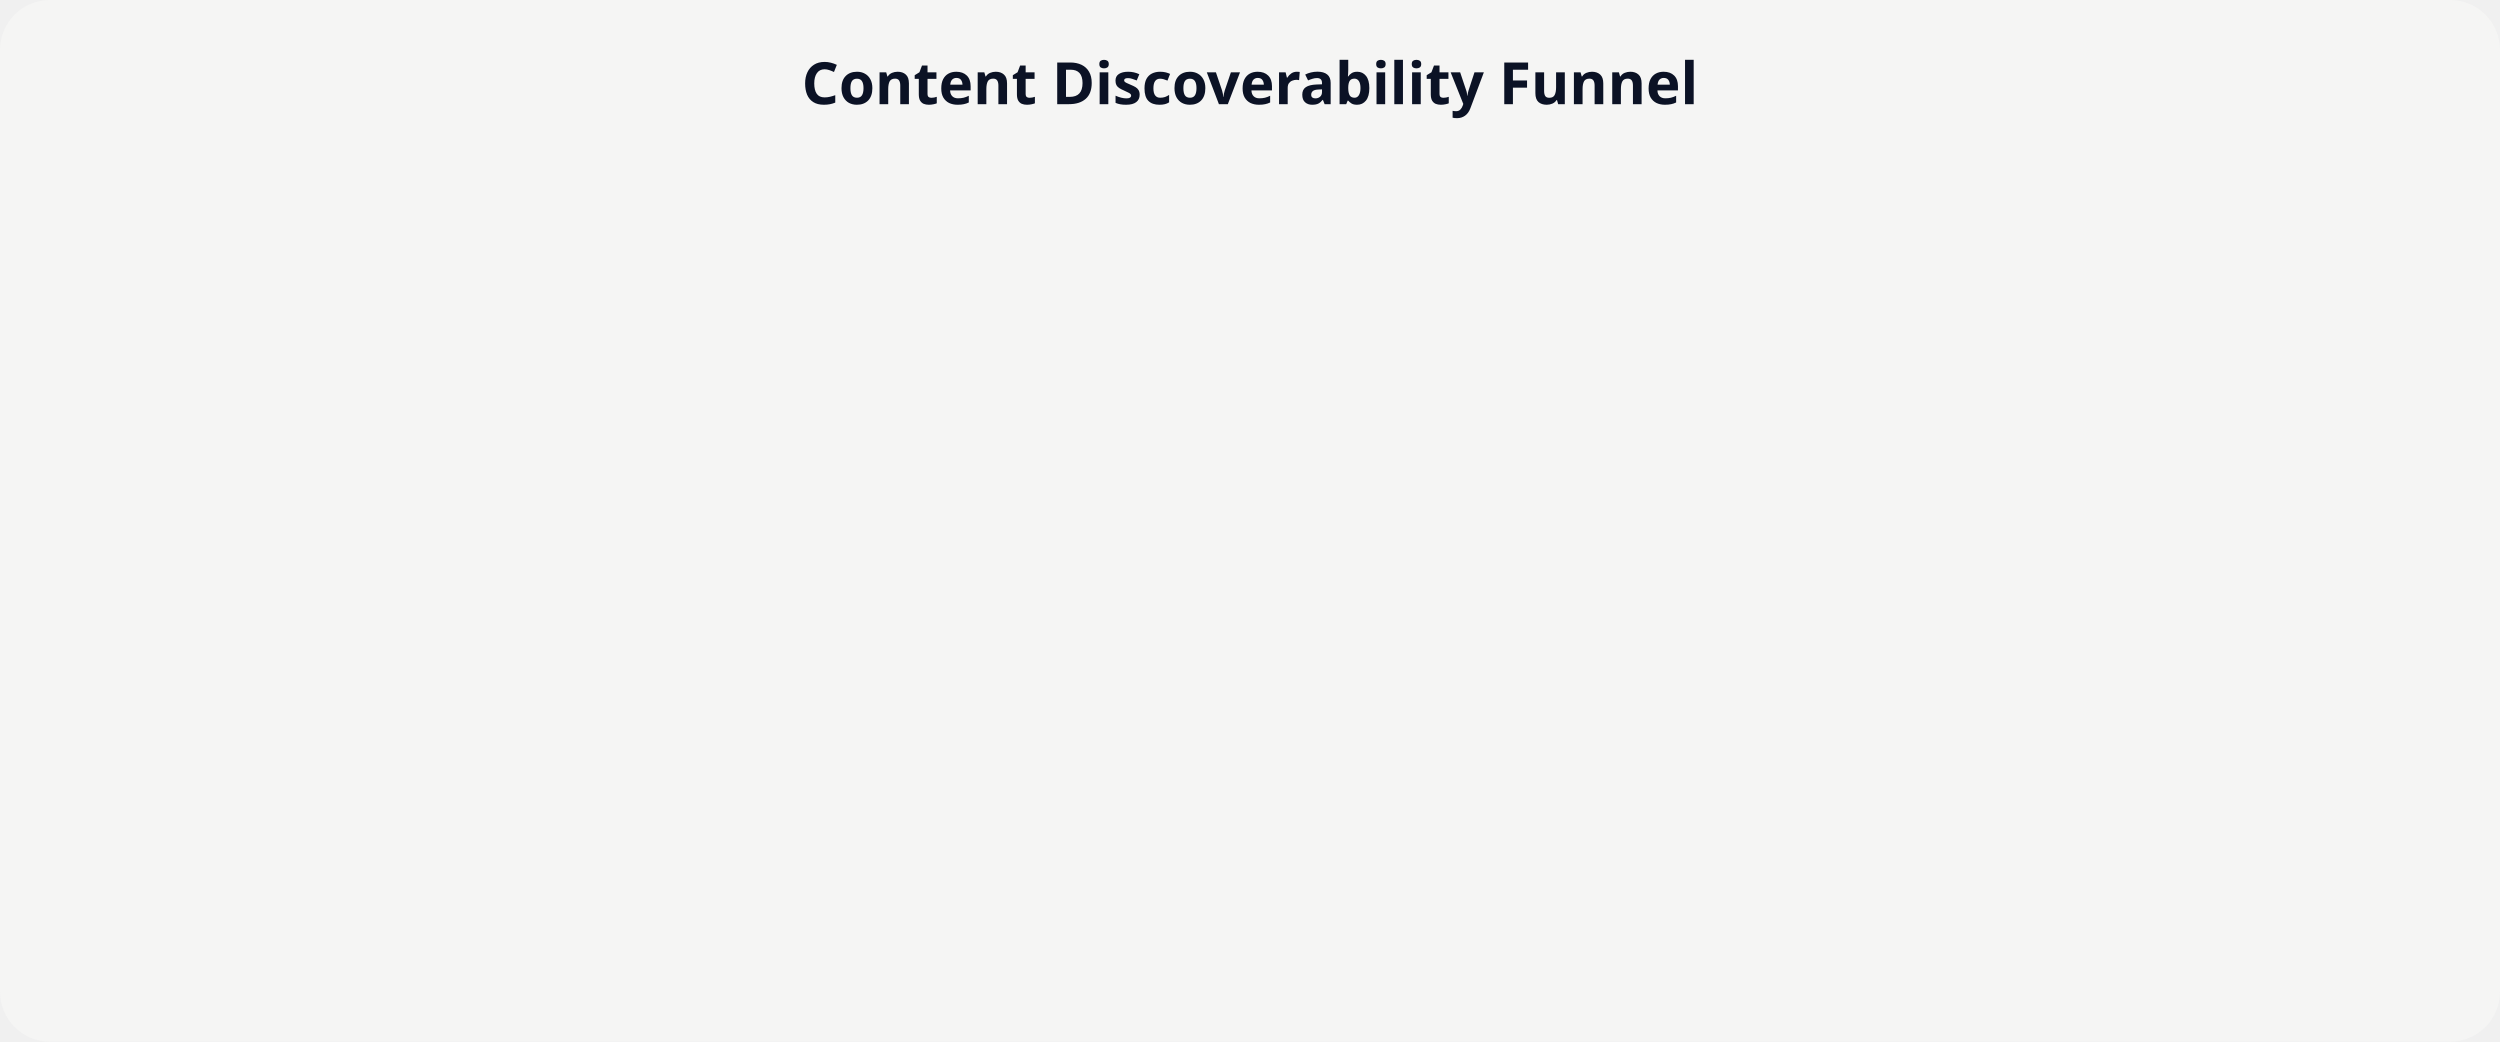
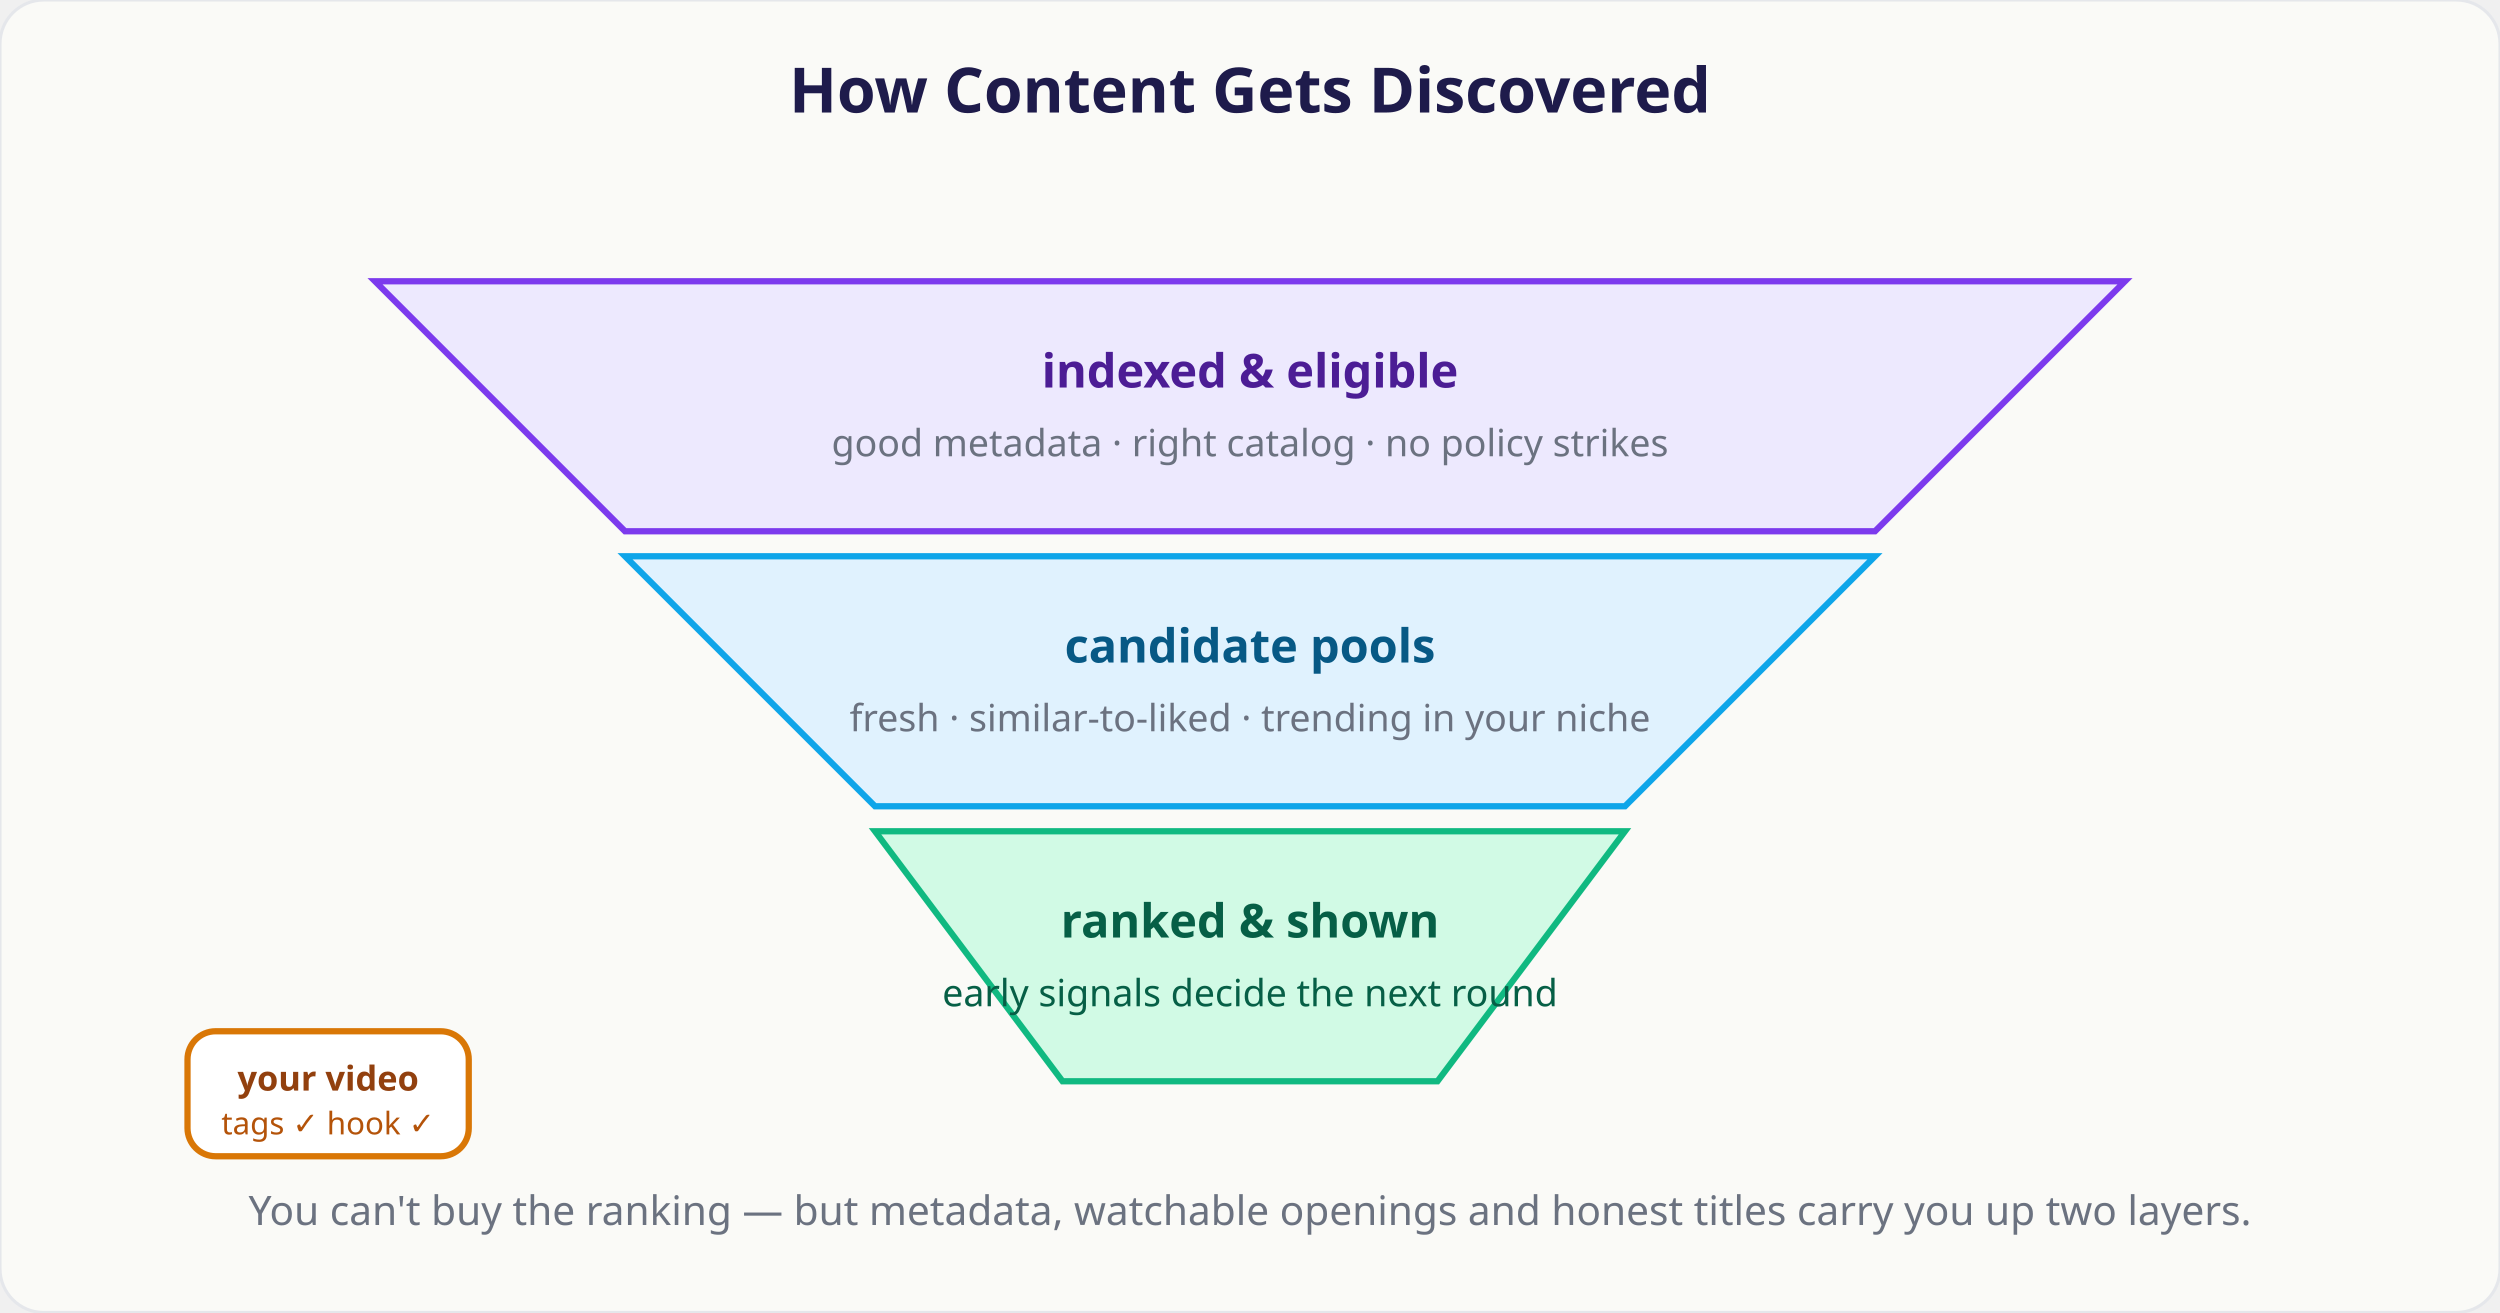
- <svg xmlns="http://www.w3.org/2000/svg" viewBox="0 0 600 250" font-family="system-ui,sans-serif">
+ <svg xmlns="http://www.w3.org/2000/svg" viewBox="0 0 800 420" font-family="system-ui,sans-serif">
  <style>
-     .stage{opacity:0;animation:fadeIn 18s ease infinite}
-     .st1{animation-delay:.2s}.st2{animation-delay:.6s}.st3{animation-delay:1.0s}.st4{animation-delay:1.4s}.st5{animation-delay:1.8s}
-     @keyframes fadeIn { 0% { opacity: 0; } 8% { opacity: 1; } 65% { opacity: 1; } 75% { opacity: 0; } 100% { opacity: 0; } }
-     .funnel{animation:narrow 18s ease-in-out infinite;animation-delay:2.5s}
-     @keyframes narrow { 0% { opacity: 0; } 8% { opacity: 1; } 65% { opacity: 1; } 75% { opacity: 0; } 100% { opacity: 0; } }
+     .rise{animation:r 5s ease-in-out infinite}
+     @keyframes r{0%,10%{transform:translateY(0)}55%,80%{transform:translateY(-170px)}100%{transform:translateY(0)}}
  </style>
-   <rect width="600" height="250" fill="#f5f5f4" rx="12" />
-   <text x="300" y="25" text-anchor="middle" font-size="14" font-weight="700" fill="#0b1225">Content Discoverability Funnel</text>
-   <g class="stage st1">
-     <rect x="20" y="50" width="100" height="70" rx="8" fill="#0c8383" />
-     <text x="70" y="78" text-anchor="middle" font-size="10" font-weight="700" fill="white">PUBLISH</text>
-     <text x="70" y="93" text-anchor="middle" font-size="18" fill="white">1000</text>
-     <text x="70" y="108" text-anchor="middle" font-size="8" fill="rgba(255,255,255,.7)">new items/day</text>
+   <rect width="800" height="420" rx="14" fill="#FAFAF7" stroke="#E5E7EB" />
+   <text x="400" y="36" text-anchor="middle" font-size="20" font-weight="700" fill="#1E1B4B">How Content Gets Discovered</text>
+   <g text-anchor="middle">
+     <path d="M120 90 L680 90 L600 170 L200 170 Z" fill="#EDE9FE" stroke="#7C3AED" stroke-width="2" />
+     <text x="400" y="124" font-size="15" font-weight="700" fill="#4C1D95">indexed &amp; eligible</text>
+     <text x="400" y="146" font-size="12" fill="#6B7280">good metadata · right catalog · no policy strikes</text>
+     <path d="M200 178 L600 178 L520 258 L280 258 Z" fill="#E0F2FE" stroke="#0EA5E9" stroke-width="2" />
+     <text x="400" y="212" font-size="15" font-weight="700" fill="#075985">candidate pools</text>
+     <text x="400" y="234" font-size="12" fill="#6B7280">fresh · similar-to-liked · trending in your niche</text>
+     <path d="M280 266 L520 266 L460 346 L340 346 Z" fill="#D1FAE5" stroke="#10B981" stroke-width="2" />
+     <text x="400" y="300" font-size="15" font-weight="700" fill="#065F46">ranked &amp; shown</text>
+     <text x="400" y="322" font-size="12" fill="#065F46">early signals decide the next round</text>
  </g>
-   <path d="M125 85 L145 85" stroke="#0b1225" stroke-width="1.5" fill="none" marker-end="url(#ah2)" class="stage st1" />
-   <g class="stage st2">
-     <rect x="150" y="55" width="100" height="60" rx="8" fill="#3bc4a1" />
-     <text x="200" y="80" text-anchor="middle" font-size="10" font-weight="700" fill="white">DISCOVER</text>
-     <text x="200" y="98" text-anchor="middle" font-size="16" fill="white">200</text>
+   <g class="rise">
+     <rect x="60" y="330" width="90" height="40" rx="9" fill="#FFFFFF" stroke="#D97706" stroke-width="2" />
+     <text x="105" y="349" text-anchor="middle" font-size="11" font-weight="700" fill="#92400E">your video</text>
+     <text x="105" y="363" text-anchor="middle" font-size="10" fill="#B45309">tags ✓ hook ✓</text>
  </g>
-   <path d="M255 85 L275 85" stroke="#0b1225" stroke-width="1.5" fill="none" marker-end="url(#ah2)" class="stage st2" />
-   <g class="stage st3">
-     <rect x="280" y="60" width="100" height="50" rx="8" fill="#f59e0b" />
-     <text x="330" y="82" text-anchor="middle" font-size="10" font-weight="700" fill="white">TEST</text>
-     <text x="330" y="98" text-anchor="middle" font-size="14" fill="white">50</text>
-   </g>
-   <path d="M385 85 L405 85" stroke="#0b1225" stroke-width="1.5" fill="none" marker-end="url(#ah2)" class="stage st3" />
-   <g class="stage st4">
-     <rect x="410" y="65" width="90" height="40" rx="8" fill="#0b1225" />
-     <text x="455" y="84" text-anchor="middle" font-size="10" font-weight="700" fill="white">SCALE</text>
-     <text x="455" y="98" text-anchor="middle" font-size="12" fill="#3bc4a1">10</text>
-   </g>
-   <path d="M505 85 L520 85" stroke="#0b1225" stroke-width="1.5" fill="none" marker-end="url(#ah2)" class="stage st4" />
-   <g class="stage st5">
-     <rect x="525" y="68" width="60" height="35" rx="8" fill="#ef4444" opacity=".8" />
-     <text x="555" y="86" text-anchor="middle" font-size="9" font-weight="700" fill="white">VIRAL</text>
-     <text x="555" y="98" text-anchor="middle" font-size="10" fill="white">1?</text>
-   </g>
-   <g class="stage st5">
-     <text x="300" y="160" text-anchor="middle" font-size="11" fill="#0b1225" font-weight="600">Key levers at each stage:</text>
-     <text x="300" y="178" text-anchor="middle" font-size="10" fill="#666">Metadata + SEO → Algorithm match → First 3 seconds → Engagement signals → Sharing</text>
-     <text x="300" y="198" text-anchor="middle" font-size="10" fill="#0c8383" font-weight="600">Quality x Discoverability = Success</text>
-   </g>
-   <defs>
-     <marker id="ah2" markerWidth="6" markerHeight="5" refX="6" refY="2.5" orient="auto">
-       <path d="M0,0 L6,2.5 L0,5" fill="#0b1225" />
-     </marker>
-   </defs>
+   <text x="400" y="392" text-anchor="middle" font-size="13" fill="#6B7280">You can't buy the ranking — but metadata, watchable openings and honest titles carry you up two layers.</text>
</svg>
